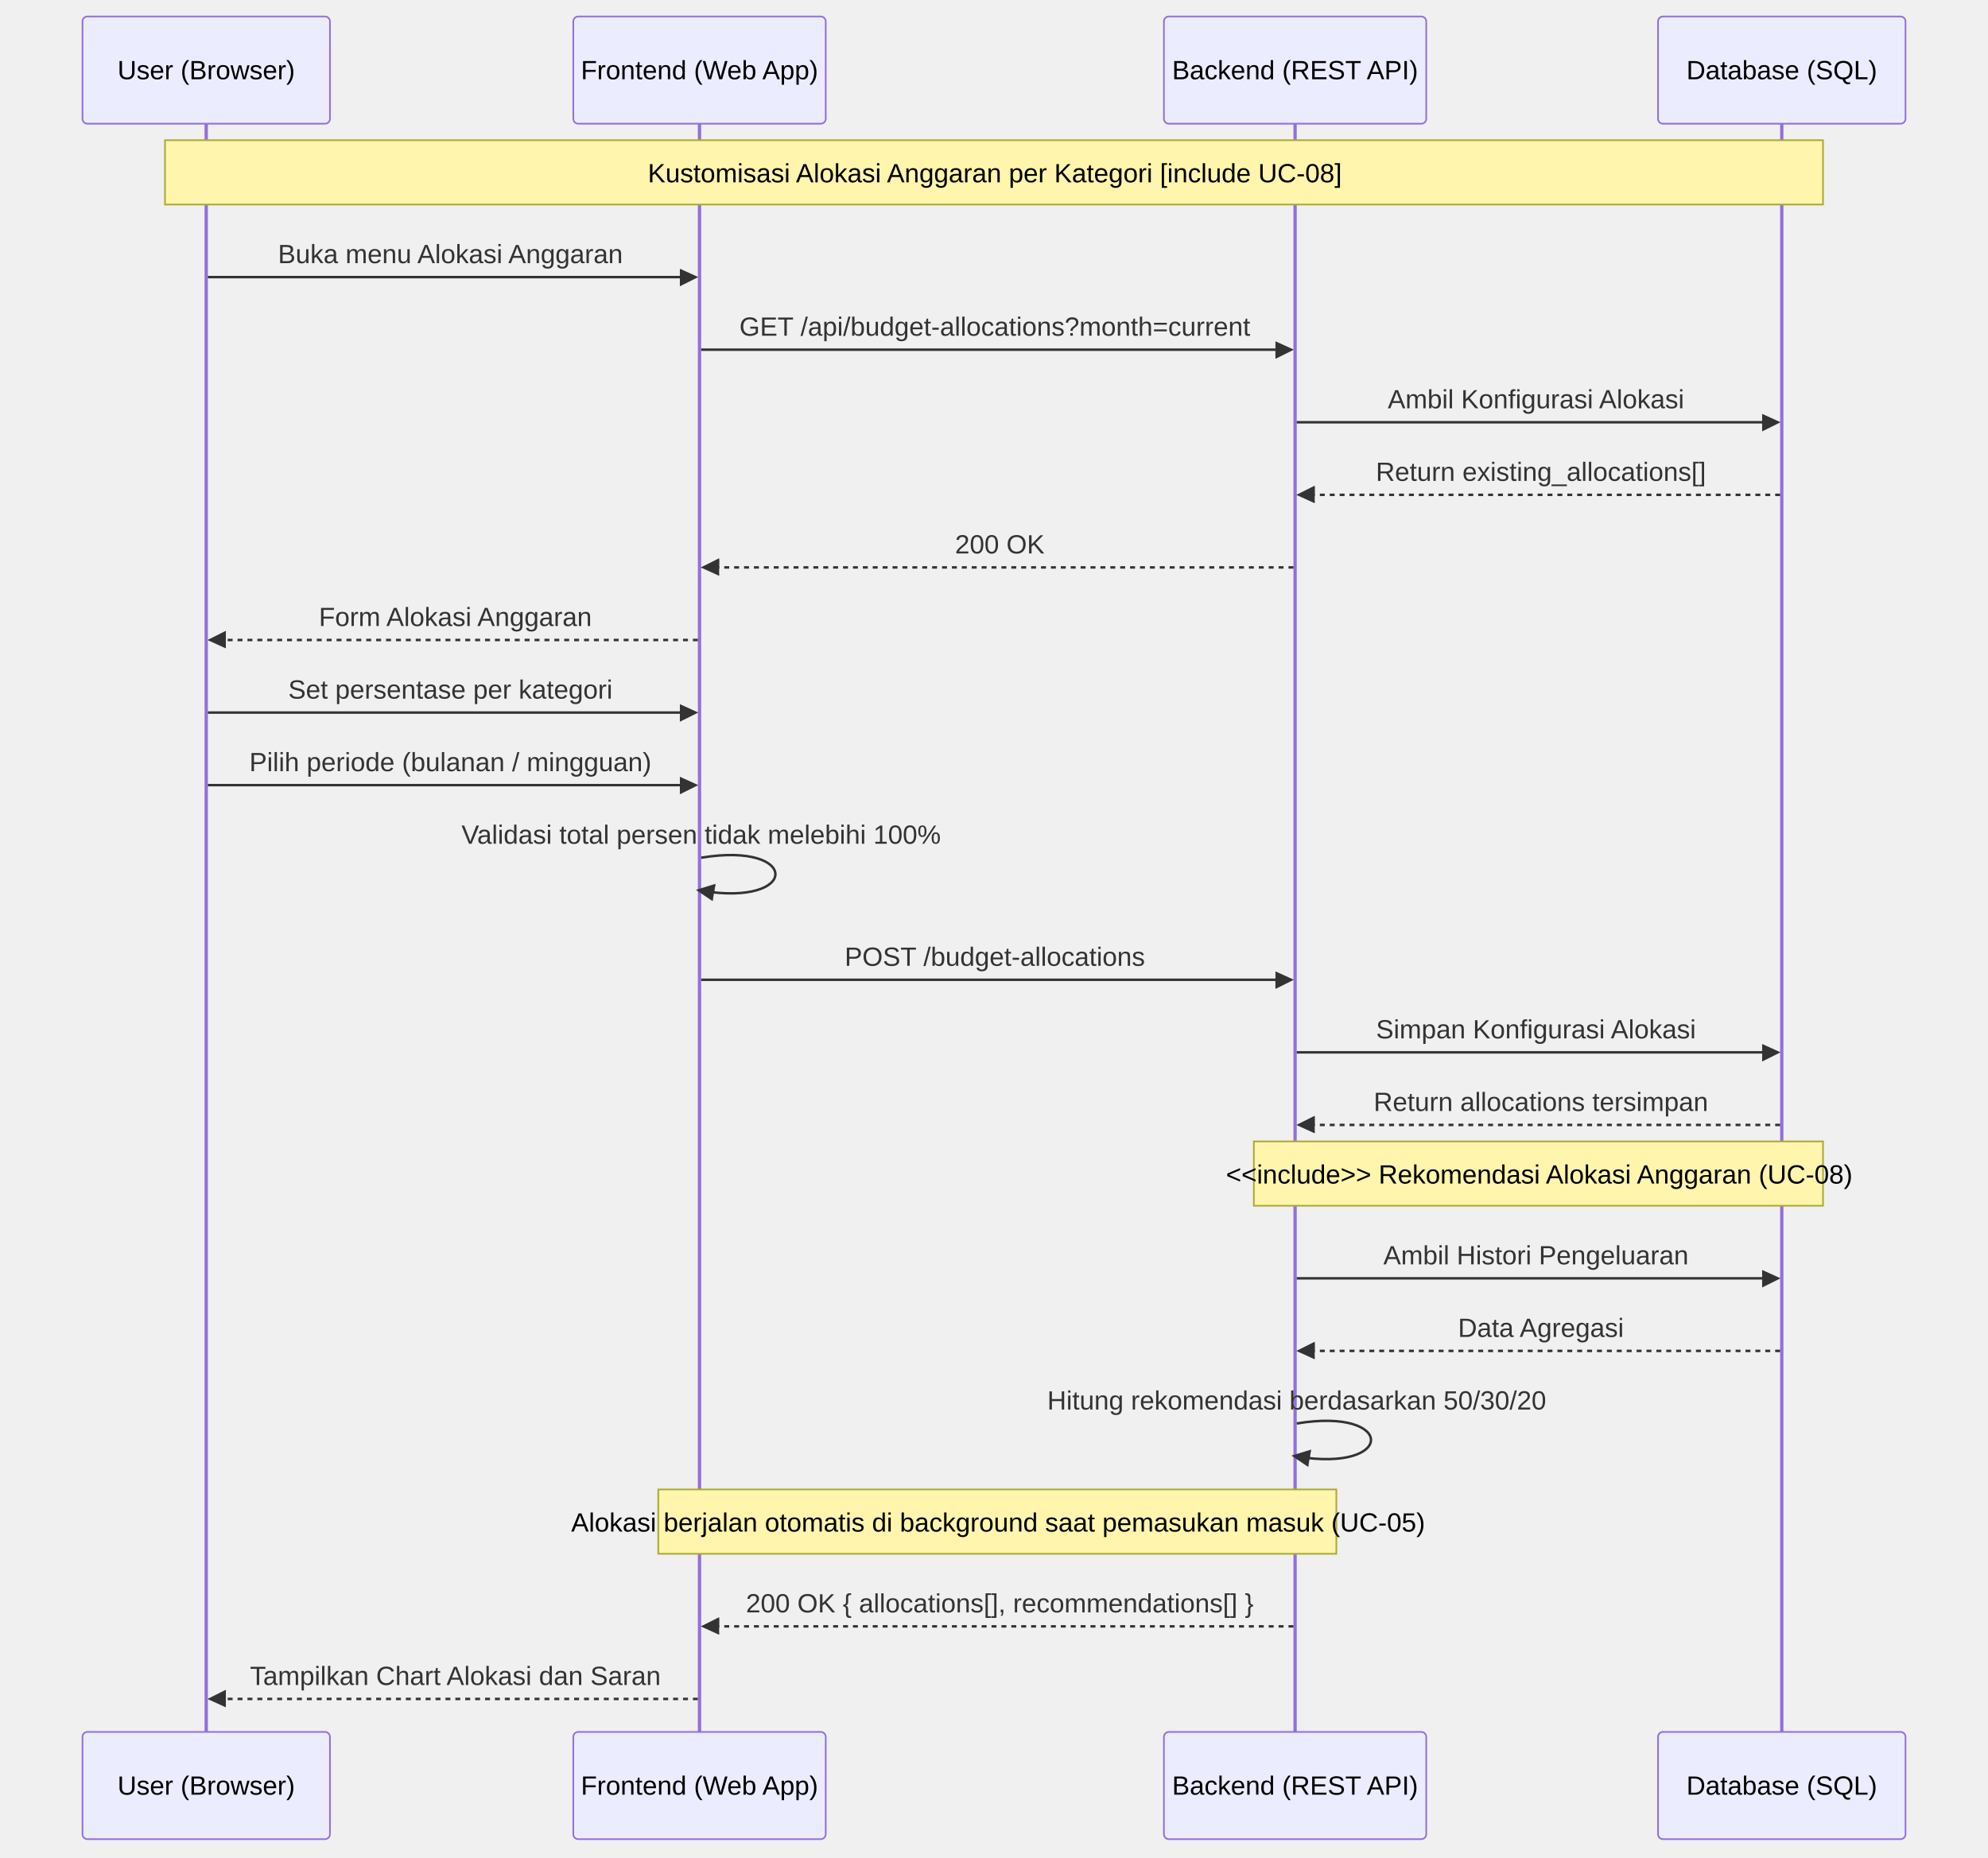
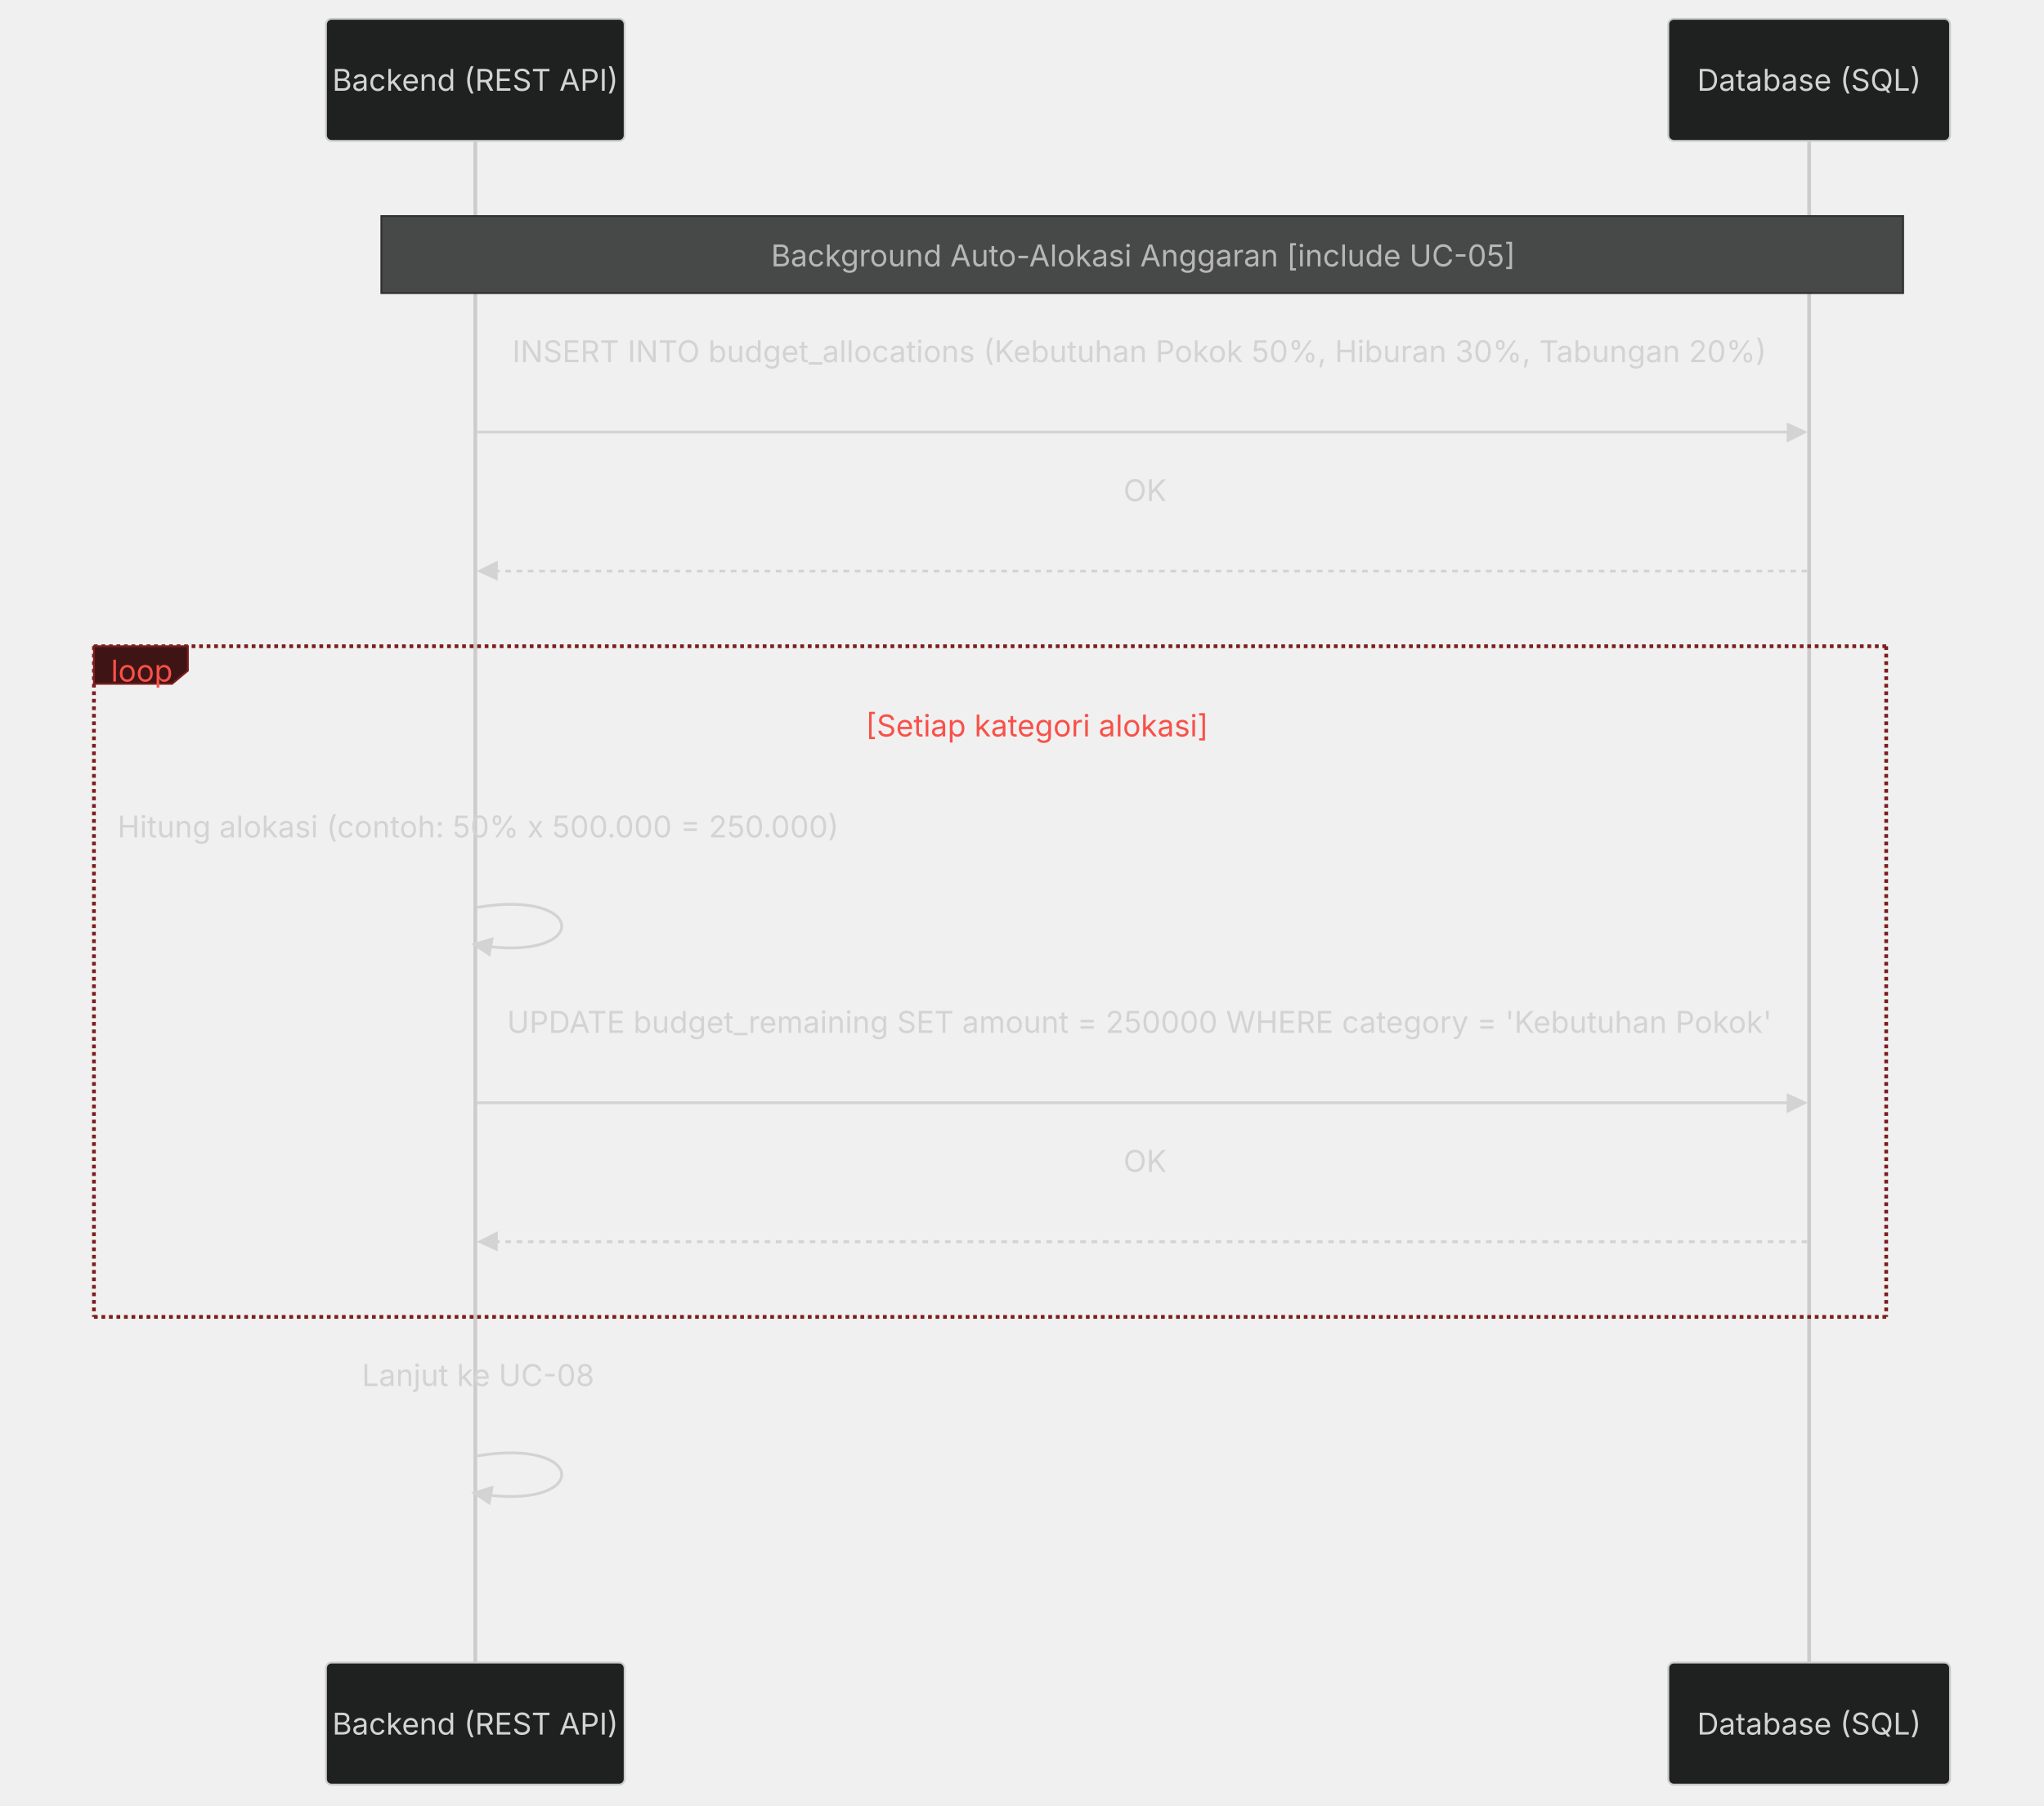
- <svg xmlns="http://www.w3.org/2000/svg" id="my-svg" width="100%" style="max-width: 1205px; background-color: transparent;" viewBox="-50 -10 1205 1126" role="graphics-document document" aria-roledescription="sequence">
+ <svg xmlns="http://www.w3.org/2000/svg" id="my-svg" width="1088" height="961" viewBox="-173.5 -10 1088 961" role="graphics-document document" aria-roledescription="sequence" style="background-color: transparent;">
  <g>
-     <rect x="955" y="1040" fill="#eaeaea" stroke="#666" width="150" height="65" name="DB" rx="3" ry="3" class="actor actor-bottom" />
-     <text x="1030" y="1072.5" dominant-baseline="central" alignment-baseline="central" class="actor actor-box" style="text-anchor: middle; font-size: 16px; font-weight: 400;">
-       <tspan x="1030" dy="0">Database (SQL)</tspan>
+     <rect x="714.5" y="875" fill="#eaeaea" stroke="#666" width="150" height="65" name="DB" rx="3" ry="3" class="actor actor-bottom" />
+     <text x="789.5" y="907.5" dominant-baseline="central" alignment-baseline="central" class="actor actor-box" style="text-anchor: middle; font-size: 16px; font-weight: 400;">
+       <tspan x="789.5" dy="0">Database (SQL)</tspan>
    </text>
  </g>
  <g>
-     <rect x="655.5" y="1040" fill="#eaeaea" stroke="#666" width="159" height="65" name="Server" rx="3" ry="3" class="actor actor-bottom" />
-     <text x="735" y="1072.5" dominant-baseline="central" alignment-baseline="central" class="actor actor-box" style="text-anchor: middle; font-size: 16px; font-weight: 400;">
-       <tspan x="735" dy="0">Backend (REST API)</tspan>
+     <rect x="0" y="875" fill="#eaeaea" stroke="#666" width="159" height="65" name="Server" rx="3" ry="3" class="actor actor-bottom" />
+     <text x="79.5" y="907.5" dominant-baseline="central" alignment-baseline="central" class="actor actor-box" style="text-anchor: middle; font-size: 16px; font-weight: 400;">
+       <tspan x="79.5" dy="0">Backend (REST API)</tspan>
    </text>
  </g>
  <g>
-     <rect x="297.5" y="1040" fill="#eaeaea" stroke="#666" width="153" height="65" name="UI" rx="3" ry="3" class="actor actor-bottom" />
-     <text x="374" y="1072.5" dominant-baseline="central" alignment-baseline="central" class="actor actor-box" style="text-anchor: middle; font-size: 16px; font-weight: 400;">
-       <tspan x="374" dy="0">Frontend (Web App)</tspan>
-     </text>
-   </g>
-   <g>
-     <rect x="0" y="1040" fill="#eaeaea" stroke="#666" width="150" height="65" name="User" rx="3" ry="3" class="actor actor-bottom" />
-     <text x="75" y="1072.5" dominant-baseline="central" alignment-baseline="central" class="actor actor-box" style="text-anchor: middle; font-size: 16px; font-weight: 400;">
-       <tspan x="75" dy="0">User (Browser)</tspan>
-     </text>
-   </g>
-   <g>
-     <line id="actor3" x1="1030" y1="65" x2="1030" y2="1040" class="actor-line 200" stroke-width="0.5px" stroke="#999" name="DB" data-et="life-line" data-id="DB" />
-     <g id="root-3" data-et="participant" data-type="participant" data-id="DB">
-       <rect x="955" y="0" fill="#eaeaea" stroke="#666" width="150" height="65" name="DB" rx="3" ry="3" class="actor actor-top" />
-       <text x="1030" y="32.5" dominant-baseline="central" alignment-baseline="central" class="actor actor-box" style="text-anchor: middle; font-size: 16px; font-weight: 400;">
-         <tspan x="1030" dy="0">Database (SQL)</tspan>
+     <line id="actor1" x1="789.5" y1="65" x2="789.5" y2="875" class="actor-line 200" stroke-width="0.5px" stroke="#999" name="DB" data-et="life-line" data-id="DB" />
+     <g id="root-1" data-et="participant" data-type="participant" data-id="DB">
+       <rect x="714.5" y="0" fill="#eaeaea" stroke="#666" width="150" height="65" name="DB" rx="3" ry="3" class="actor actor-top" />
+       <text x="789.5" y="32.5" dominant-baseline="central" alignment-baseline="central" class="actor actor-box" style="text-anchor: middle; font-size: 16px; font-weight: 400;">
+         <tspan x="789.5" dy="0">Database (SQL)</tspan>
      </text>
    </g>
  </g>
  <g>
-     <line id="actor2" x1="735" y1="65" x2="735" y2="1040" class="actor-line 200" stroke-width="0.5px" stroke="#999" name="Server" data-et="life-line" data-id="Server" />
-     <g id="root-2" data-et="participant" data-type="participant" data-id="Server">
-       <rect x="655.5" y="0" fill="#eaeaea" stroke="#666" width="159" height="65" name="Server" rx="3" ry="3" class="actor actor-top" />
-       <text x="735" y="32.5" dominant-baseline="central" alignment-baseline="central" class="actor actor-box" style="text-anchor: middle; font-size: 16px; font-weight: 400;">
-         <tspan x="735" dy="0">Backend (REST API)</tspan>
+     <line id="actor0" x1="79.5" y1="65" x2="79.5" y2="875" class="actor-line 200" stroke-width="0.5px" stroke="#999" name="Server" data-et="life-line" data-id="Server" />
+     <g id="root-0" data-et="participant" data-type="participant" data-id="Server">
+       <rect x="0" y="0" fill="#eaeaea" stroke="#666" width="159" height="65" name="Server" rx="3" ry="3" class="actor actor-top" />
+       <text x="79.5" y="32.5" dominant-baseline="central" alignment-baseline="central" class="actor actor-box" style="text-anchor: middle; font-size: 16px; font-weight: 400;">
+         <tspan x="79.5" dy="0">Backend (REST API)</tspan>
      </text>
    </g>
  </g>
-   <g>
-     <line id="actor1" x1="374" y1="65" x2="374" y2="1040" class="actor-line 200" stroke-width="0.5px" stroke="#999" name="UI" data-et="life-line" data-id="UI" />
-     <g id="root-1" data-et="participant" data-type="participant" data-id="UI">
-       <rect x="297.5" y="0" fill="#eaeaea" stroke="#666" width="153" height="65" name="UI" rx="3" ry="3" class="actor actor-top" />
-       <text x="374" y="32.5" dominant-baseline="central" alignment-baseline="central" class="actor actor-box" style="text-anchor: middle; font-size: 16px; font-weight: 400;">
-         <tspan x="374" dy="0">Frontend (Web App)</tspan>
-       </text>
-     </g>
-   </g>
-   <g>
-     <line id="actor0" x1="75" y1="65" x2="75" y2="1040" class="actor-line 200" stroke-width="0.5px" stroke="#999" name="User" data-et="life-line" data-id="User" />
-     <g id="root-0" data-et="participant" data-type="participant" data-id="User">
-       <rect x="0" y="0" fill="#eaeaea" stroke="#666" width="150" height="65" name="User" rx="3" ry="3" class="actor actor-top" />
-       <text x="75" y="32.5" dominant-baseline="central" alignment-baseline="central" class="actor actor-box" style="text-anchor: middle; font-size: 16px; font-weight: 400;">
-         <tspan x="75" dy="0">User (Browser)</tspan>
-       </text>
-     </g>
-   </g>
-   <style>#my-svg{font-family:"trebuchet ms",verdana,arial,sans-serif;font-size:16px;fill:#333;}@keyframes edge-animation-frame{from{stroke-dashoffset:0;}}@keyframes dash{to{stroke-dashoffset:0;}}#my-svg .edge-animation-slow{stroke-dasharray:9,5!important;stroke-dashoffset:900;animation:dash 50s linear infinite;stroke-linecap:round;}#my-svg .edge-animation-fast{stroke-dasharray:9,5!important;stroke-dashoffset:900;animation:dash 20s linear infinite;stroke-linecap:round;}#my-svg .error-icon{fill:#552222;}#my-svg .error-text{fill:#552222;stroke:#552222;}#my-svg .edge-thickness-normal{stroke-width:1px;}#my-svg .edge-thickness-thick{stroke-width:3.5px;}#my-svg .edge-pattern-solid{stroke-dasharray:0;}#my-svg .edge-thickness-invisible{stroke-width:0;fill:none;}#my-svg .edge-pattern-dashed{stroke-dasharray:3;}#my-svg .edge-pattern-dotted{stroke-dasharray:2;}#my-svg .marker{fill:#333333;stroke:#333333;}#my-svg .marker.cross{stroke:#333333;}#my-svg svg{font-family:"trebuchet ms",verdana,arial,sans-serif;font-size:16px;}#my-svg p{margin:0;}#my-svg .actor{stroke:#9370DB;fill:#ECECFF;stroke-width:1;}#my-svg rect.actor.outer-path[data-look="neo"]{filter:drop-shadow(1px 2px 2px rgba(185, 185, 185, 1));}#my-svg rect.note[data-look="neo"]{stroke:#aaaa33;fill:#fff5ad;filter:drop-shadow(1px 2px 2px rgba(185, 185, 185, 1));}#my-svg text.actor&gt;tspan{fill:black;stroke:none;}#my-svg .actor-line{stroke:#9370DB;}#my-svg .innerArc{stroke-width:1.5;stroke-dasharray:none;}#my-svg .messageLine0{stroke-width:1.5;stroke-dasharray:none;stroke:#333;}#my-svg .messageLine1{stroke-width:1.5;stroke-dasharray:2,2;stroke:#333;}#my-svg [id$="-arrowhead"] path{fill:#333;stroke:#333;}#my-svg .sequenceNumber{fill:white;}#my-svg [id$="-sequencenumber"]{fill:#333;}#my-svg [id$="-crosshead"] path{fill:#333;stroke:#333;}#my-svg .messageText{fill:#333;stroke:none;}#my-svg .labelBox{stroke:#9370DB;fill:#ECECFF;filter:none;}#my-svg .labelText,#my-svg .labelText&gt;tspan{fill:black;stroke:none;}#my-svg .loopText,#my-svg .loopText&gt;tspan{fill:black;stroke:none;}#my-svg .loopLine{stroke-width:2px;stroke-dasharray:2,2;stroke:#9370DB;fill:#9370DB;}#my-svg .note{stroke:#aaaa33;fill:#fff5ad;}#my-svg .noteText,#my-svg .noteText&gt;tspan{fill:black;stroke:none;font-weight:normal;}#my-svg .activation0{fill:#f4f4f4;stroke:#666;}#my-svg .activation1{fill:#f4f4f4;stroke:#666;}#my-svg .activation2{fill:#f4f4f4;stroke:#666;}#my-svg .actorPopupMenu{position:absolute;}#my-svg .actorPopupMenuPanel{position:absolute;fill:#ECECFF;box-shadow:0px 8px 16px 0px rgba(0,0,0,0.2);filter:drop-shadow(3px 5px 2px rgb(0 0 0 / 0.4));}#my-svg .actor-man circle,#my-svg line{fill:#ECECFF;stroke-width:2px;}#my-svg g rect.rect{filter:drop-shadow(1px 2px 2px rgba(185, 185, 185, 1));stroke:#9370DB;}#my-svg .node .neo-node{stroke:#9370DB;}#my-svg [data-look="neo"].node rect,#my-svg [data-look="neo"].cluster rect,#my-svg [data-look="neo"].node polygon{stroke:#9370DB;filter:drop-shadow(1px 2px 2px rgba(185, 185, 185, 1));}#my-svg [data-look="neo"].node path{stroke:#9370DB;stroke-width:1px;}#my-svg [data-look="neo"].node .outer-path{filter:drop-shadow(1px 2px 2px rgba(185, 185, 185, 1));}#my-svg [data-look="neo"].node .neo-line path{stroke:#9370DB;filter:none;}#my-svg [data-look="neo"].node circle{stroke:#9370DB;filter:drop-shadow(1px 2px 2px rgba(185, 185, 185, 1));}#my-svg [data-look="neo"].node circle .state-start{fill:#000000;}#my-svg [data-look="neo"].icon-shape .icon{fill:#9370DB;filter:drop-shadow(1px 2px 2px rgba(185, 185, 185, 1));}#my-svg [data-look="neo"].icon-shape .icon-neo path{stroke:#9370DB;filter:drop-shadow(1px 2px 2px rgba(185, 185, 185, 1));}#my-svg :root{--mermaid-font-family:"trebuchet ms",verdana,arial,sans-serif;}</style>
+   <style>#my-svg{font-family:-apple-system,BlinkMacSystemFont,'Segoe UI',sans-serif;font-size:14px;fill:#ccc;}@keyframes edge-animation-frame{from{stroke-dashoffset:0;}}@keyframes dash{to{stroke-dashoffset:0;}}#my-svg .edge-animation-slow{stroke-dasharray:9,5!important;stroke-dashoffset:900;animation:dash 50s linear infinite;stroke-linecap:round;}#my-svg .edge-animation-fast{stroke-dasharray:9,5!important;stroke-dashoffset:900;animation:dash 20s linear infinite;stroke-linecap:round;}#my-svg .error-icon{fill:#a44141;}#my-svg .error-text{fill:#ddd;stroke:#ddd;}#my-svg .edge-thickness-normal{stroke-width:1px;}#my-svg .edge-thickness-thick{stroke-width:3.5px;}#my-svg .edge-pattern-solid{stroke-dasharray:0;}#my-svg .edge-thickness-invisible{stroke-width:0;fill:none;}#my-svg .edge-pattern-dashed{stroke-dasharray:3;}#my-svg .edge-pattern-dotted{stroke-dasharray:2;}#my-svg .marker{fill:lightgrey;stroke:lightgrey;}#my-svg .marker.cross{stroke:lightgrey;}#my-svg svg{font-family:-apple-system,BlinkMacSystemFont,'Segoe UI',sans-serif;font-size:14px;}#my-svg p{margin:0;}#my-svg .actor{stroke:#ccc;fill:#1f2020;stroke-width:1;}#my-svg rect.actor.outer-path[data-look="neo"]{filter:drop-shadow( 1px 2px 2px rgba(185,185,185,1));}#my-svg rect.note[data-look="neo"]{stroke:hsl(180, 0%, 18.353%);fill:hsl(180, 1.587%, 28.353%);filter:drop-shadow( 1px 2px 2px rgba(185,185,185,1));}#my-svg text.actor&gt;tspan{fill:lightgrey;stroke:none;}#my-svg .actor-line{stroke:#ccc;}#my-svg .innerArc{stroke-width:1.5;stroke-dasharray:none;}#my-svg .messageLine0{stroke-width:1.5;stroke-dasharray:none;stroke:lightgrey;}#my-svg .messageLine1{stroke-width:1.5;stroke-dasharray:2,2;stroke:lightgrey;}#my-svg [id$="-arrowhead"] path{fill:lightgrey;stroke:lightgrey;}#my-svg .sequenceNumber{fill:black;}#my-svg [id$="-sequencenumber"]{fill:lightgrey;}#my-svg [id$="-crosshead"] path{fill:lightgrey;stroke:lightgrey;}#my-svg .messageText{fill:lightgrey;stroke:none;}#my-svg .labelBox{stroke:#7c1e1e;fill:#3f1414;filter:none;}#my-svg .labelText,#my-svg .labelText&gt;tspan{fill:#f85149;stroke:none;}#my-svg .loopText,#my-svg .loopText&gt;tspan{fill:#f85149;stroke:none;}#my-svg .loopLine{stroke-width:2px;stroke-dasharray:2,2;stroke:#7c1e1e;fill:#7c1e1e;}#my-svg .note{stroke:hsl(180, 0%, 18.353%);fill:hsl(180, 1.587%, 28.353%);}#my-svg .noteText,#my-svg .noteText&gt;tspan{fill:rgb(183.848, 181.552, 181.552);stroke:none;font-weight:normal;}#my-svg .activation0{fill:hsl(180, 1.587%, 28.353%);stroke:#ccc;}#my-svg .activation1{fill:hsl(180, 1.587%, 28.353%);stroke:#ccc;}#my-svg .activation2{fill:hsl(180, 1.587%, 28.353%);stroke:#ccc;}#my-svg .actorPopupMenu{position:absolute;}#my-svg .actorPopupMenuPanel{position:absolute;fill:#1f2020;box-shadow:0px 8px 16px 0px rgba(0,0,0,0.2);filter:drop-shadow(3px 5px 2px rgb(0 0 0 / 0.4));}#my-svg .actor-man circle,#my-svg line{fill:#1f2020;stroke-width:2px;}#my-svg g rect.rect{filter:drop-shadow( 1px 2px 2px rgba(185,185,185,1));stroke:#ccc;}#my-svg .node .neo-node{stroke:#ccc;}#my-svg [data-look="neo"].node rect,#my-svg [data-look="neo"].cluster rect,#my-svg [data-look="neo"].node polygon{stroke:url(#my-svg-gradient);filter:drop-shadow( 1px 2px 2px rgba(185,185,185,1));}#my-svg [data-look="neo"].node path{stroke:url(#my-svg-gradient);stroke-width:1px;}#my-svg [data-look="neo"].node .outer-path{filter:drop-shadow( 1px 2px 2px rgba(185,185,185,1));}#my-svg [data-look="neo"].node .neo-line path{stroke:#ccc;filter:none;}#my-svg [data-look="neo"].node circle{stroke:url(#my-svg-gradient);filter:drop-shadow( 1px 2px 2px rgba(185,185,185,1));}#my-svg [data-look="neo"].node circle .state-start{fill:#000000;}#my-svg [data-look="neo"].icon-shape .icon{fill:url(#my-svg-gradient);filter:drop-shadow( 1px 2px 2px rgba(185,185,185,1));}#my-svg [data-look="neo"].icon-shape .icon-neo path{stroke:url(#my-svg-gradient);filter:drop-shadow( 1px 2px 2px rgba(185,185,185,1));}#my-svg :root{--mermaid-font-family:"trebuchet ms",verdana,arial,sans-serif;}</style>
  <g />
  <defs>
    <symbol id="my-svg-computer" width="24" height="24">
      <path transform="scale(.5)" d="M2 2v13h20v-13h-20zm18 11h-16v-9h16v9zm-10.228 6l.466-1h3.524l.467 1h-4.457zm14.228 3h-24l2-6h2.104l-1.33 4h18.45l-1.297-4h2.073l2 6zm-5-10h-14v-7h14v7z" />
    </symbol>
  </defs>
  <defs>
    <symbol id="my-svg-database" fill-rule="evenodd" clip-rule="evenodd">
      <path transform="scale(.5)" d="M12.258.001l.256.004.255.005.253.008.251.01.249.012.247.015.246.016.242.019.241.02.239.023.236.024.233.027.231.028.229.031.225.032.223.034.22.036.217.038.214.04.211.041.208.043.205.045.201.046.198.048.194.05.191.051.187.053.183.054.18.056.175.057.172.059.168.06.163.061.16.063.155.064.15.066.074.033.073.033.071.034.07.034.069.035.068.035.067.035.066.035.064.036.064.036.062.036.06.036.06.037.058.037.058.037.055.038.055.038.053.038.052.038.051.039.05.039.048.039.047.039.045.04.044.04.043.04.041.04.04.041.039.041.037.041.036.041.034.041.033.042.032.042.03.042.029.042.027.042.026.043.024.043.023.043.021.043.02.043.018.044.017.043.015.044.013.044.012.044.011.045.009.044.007.045.006.045.004.045.002.045.001.045v17l-.001.045-.002.045-.004.045-.006.045-.007.045-.009.044-.011.045-.012.044-.013.044-.015.044-.017.043-.018.044-.02.043-.021.043-.023.043-.024.043-.026.043-.027.042-.029.042-.03.042-.032.042-.033.042-.034.041-.036.041-.037.041-.039.041-.04.041-.041.04-.043.04-.044.04-.045.04-.047.039-.048.039-.05.039-.051.039-.052.038-.053.038-.055.038-.055.038-.058.037-.058.037-.06.037-.06.036-.062.036-.064.036-.064.036-.066.035-.067.035-.068.035-.069.035-.07.034-.071.034-.073.033-.074.033-.15.066-.155.064-.16.063-.163.061-.168.06-.172.059-.175.057-.18.056-.183.054-.187.053-.191.051-.194.05-.198.048-.201.046-.205.045-.208.043-.211.041-.214.04-.217.038-.22.036-.223.034-.225.032-.229.031-.231.028-.233.027-.236.024-.239.023-.241.02-.242.019-.246.016-.247.015-.249.012-.251.01-.253.008-.255.005-.256.004-.258.001-.258-.001-.256-.004-.255-.005-.253-.008-.251-.01-.249-.012-.247-.015-.245-.016-.243-.019-.241-.02-.238-.023-.236-.024-.234-.027-.231-.028-.228-.031-.226-.032-.223-.034-.22-.036-.217-.038-.214-.04-.211-.041-.208-.043-.204-.045-.201-.046-.198-.048-.195-.05-.19-.051-.187-.053-.184-.054-.179-.056-.176-.057-.172-.059-.167-.06-.164-.061-.159-.063-.155-.064-.151-.066-.074-.033-.072-.033-.072-.034-.07-.034-.069-.035-.068-.035-.067-.035-.066-.035-.064-.036-.063-.036-.062-.036-.061-.036-.06-.037-.058-.037-.057-.037-.056-.038-.055-.038-.053-.038-.052-.038-.051-.039-.049-.039-.049-.039-.046-.039-.046-.04-.044-.04-.043-.04-.041-.04-.04-.041-.039-.041-.037-.041-.036-.041-.034-.041-.033-.042-.032-.042-.03-.042-.029-.042-.027-.042-.026-.043-.024-.043-.023-.043-.021-.043-.02-.043-.018-.044-.017-.043-.015-.044-.013-.044-.012-.044-.011-.045-.009-.044-.007-.045-.006-.045-.004-.045-.002-.045-.001-.045v-17l.001-.045.002-.045.004-.045.006-.045.007-.045.009-.044.011-.045.012-.044.013-.044.015-.044.017-.043.018-.044.02-.043.021-.043.023-.043.024-.043.026-.043.027-.042.029-.042.03-.042.032-.042.033-.042.034-.041.036-.041.037-.041.039-.041.04-.041.041-.04.043-.04.044-.04.046-.04.046-.039.049-.039.049-.039.051-.039.052-.038.053-.038.055-.038.056-.038.057-.037.058-.037.06-.037.061-.036.062-.036.063-.036.064-.036.066-.035.067-.035.068-.035.069-.035.07-.034.072-.034.072-.033.074-.033.151-.066.155-.064.159-.063.164-.061.167-.06.172-.059.176-.057.179-.056.184-.054.187-.053.19-.051.195-.05.198-.048.201-.046.204-.045.208-.043.211-.041.214-.04.217-.038.22-.036.223-.034.226-.032.228-.031.231-.028.234-.027.236-.024.238-.023.241-.02.243-.019.245-.016.247-.015.249-.012.251-.01.253-.008.255-.005.256-.004.258-.001.258.001zm-9.258 20.499v.01l.001.021.003.021.004.022.005.021.006.022.007.022.009.023.01.022.011.023.012.023.013.023.015.023.016.024.017.023.018.024.019.024.021.024.022.025.023.024.024.025.052.049.056.05.061.051.066.051.07.051.075.051.079.052.084.052.088.052.092.052.097.052.102.051.105.052.11.052.114.051.119.051.123.051.127.05.131.05.135.05.139.048.144.049.147.047.152.047.155.047.16.045.163.045.167.043.171.043.176.041.178.041.183.039.187.039.19.037.194.035.197.035.202.033.204.031.209.03.212.029.216.027.219.025.222.024.226.021.23.02.233.018.236.016.24.015.243.012.246.01.249.008.253.005.256.004.259.001.26-.001.257-.004.254-.005.25-.008.247-.011.244-.012.241-.014.237-.016.233-.018.231-.021.226-.021.224-.024.22-.026.216-.027.212-.028.21-.031.205-.031.202-.034.198-.034.194-.036.191-.037.187-.039.183-.04.179-.04.175-.042.172-.043.168-.044.163-.045.16-.046.155-.046.152-.047.148-.048.143-.049.139-.049.136-.05.131-.05.126-.05.123-.051.118-.052.114-.051.11-.052.106-.052.101-.052.096-.052.092-.052.088-.053.083-.051.079-.052.074-.052.07-.051.065-.051.06-.051.056-.05.051-.05.023-.024.023-.025.021-.024.02-.024.019-.024.018-.024.017-.024.015-.023.014-.024.013-.023.012-.023.01-.023.01-.022.008-.022.006-.022.006-.022.004-.022.004-.021.001-.021.001-.021v-4.127l-.077.055-.08.053-.083.054-.085.053-.087.052-.09.052-.093.051-.095.05-.097.05-.1.049-.102.049-.105.048-.106.047-.109.047-.111.046-.114.045-.115.045-.118.044-.12.043-.122.042-.124.042-.126.041-.128.04-.13.04-.132.038-.134.038-.135.037-.138.037-.139.035-.142.035-.143.034-.144.033-.147.032-.148.031-.15.03-.151.03-.153.029-.154.027-.156.027-.158.026-.159.025-.161.024-.162.023-.163.022-.165.021-.166.02-.167.019-.169.018-.169.017-.171.016-.173.015-.173.014-.175.013-.175.012-.177.011-.178.01-.179.008-.179.008-.181.006-.182.005-.182.004-.184.003-.184.002h-.37l-.184-.002-.184-.003-.182-.004-.182-.005-.181-.006-.179-.008-.179-.008-.178-.01-.176-.011-.176-.012-.175-.013-.173-.014-.172-.015-.171-.016-.17-.017-.169-.018-.167-.019-.166-.02-.165-.021-.163-.022-.162-.023-.161-.024-.159-.025-.157-.026-.156-.027-.155-.027-.153-.029-.151-.03-.15-.03-.148-.031-.146-.032-.145-.033-.143-.034-.141-.035-.14-.035-.137-.037-.136-.037-.134-.038-.132-.038-.13-.04-.128-.04-.126-.041-.124-.042-.122-.042-.12-.044-.117-.043-.116-.045-.113-.045-.112-.046-.109-.047-.106-.047-.105-.048-.102-.049-.1-.049-.097-.05-.095-.05-.093-.052-.09-.051-.087-.052-.085-.053-.083-.054-.08-.054-.077-.054v4.127zm0-5.654v.011l.001.021.003.021.004.021.005.022.006.022.007.022.009.022.01.022.011.023.012.023.013.023.015.024.016.023.017.024.018.024.019.024.021.024.022.024.023.025.024.024.052.05.056.05.061.05.066.051.07.051.075.052.079.051.084.052.088.052.092.052.097.052.102.052.105.052.11.051.114.051.119.052.123.05.127.051.131.05.135.049.139.049.144.048.147.048.152.047.155.046.16.045.163.045.167.044.171.042.176.042.178.04.183.04.187.038.19.037.194.036.197.034.202.033.204.032.209.03.212.028.216.027.219.025.222.024.226.022.23.02.233.018.236.016.24.014.243.012.246.01.249.008.253.006.256.003.259.001.26-.001.257-.003.254-.006.25-.008.247-.01.244-.012.241-.015.237-.016.233-.018.231-.02.226-.022.224-.024.22-.025.216-.027.212-.029.21-.03.205-.032.202-.033.198-.035.194-.036.191-.037.187-.039.183-.039.179-.041.175-.042.172-.043.168-.044.163-.045.16-.045.155-.047.152-.047.148-.048.143-.048.139-.05.136-.049.131-.05.126-.051.123-.051.118-.051.114-.052.11-.052.106-.052.101-.052.096-.052.092-.052.088-.052.083-.052.079-.052.074-.051.07-.052.065-.051.06-.05.056-.051.051-.049.023-.025.023-.024.021-.025.02-.024.019-.024.018-.024.017-.024.015-.023.014-.023.013-.024.012-.022.01-.023.01-.023.008-.022.006-.022.006-.022.004-.021.004-.022.001-.021.001-.021v-4.139l-.077.054-.08.054-.083.054-.085.052-.087.053-.09.051-.093.051-.095.051-.097.05-.1.049-.102.049-.105.048-.106.047-.109.047-.111.046-.114.045-.115.044-.118.044-.12.044-.122.042-.124.042-.126.041-.128.04-.13.039-.132.039-.134.038-.135.037-.138.036-.139.036-.142.035-.143.033-.144.033-.147.033-.148.031-.15.03-.151.03-.153.028-.154.028-.156.027-.158.026-.159.025-.161.024-.162.023-.163.022-.165.021-.166.02-.167.019-.169.018-.169.017-.171.016-.173.015-.173.014-.175.013-.175.012-.177.011-.178.009-.179.009-.179.007-.181.007-.182.005-.182.004-.184.003-.184.002h-.37l-.184-.002-.184-.003-.182-.004-.182-.005-.181-.007-.179-.007-.179-.009-.178-.009-.176-.011-.176-.012-.175-.013-.173-.014-.172-.015-.171-.016-.17-.017-.169-.018-.167-.019-.166-.02-.165-.021-.163-.022-.162-.023-.161-.024-.159-.025-.157-.026-.156-.027-.155-.028-.153-.028-.151-.03-.15-.03-.148-.031-.146-.033-.145-.033-.143-.033-.141-.035-.14-.036-.137-.036-.136-.037-.134-.038-.132-.039-.13-.039-.128-.04-.126-.041-.124-.042-.122-.043-.12-.043-.117-.044-.116-.044-.113-.046-.112-.046-.109-.046-.106-.047-.105-.048-.102-.049-.1-.049-.097-.05-.095-.051-.093-.051-.09-.051-.087-.053-.085-.052-.083-.054-.08-.054-.077-.054v4.139zm0-5.666v.011l.001.02.003.022.004.021.005.022.006.021.007.022.009.023.01.022.011.023.012.023.013.023.015.023.016.024.017.024.018.023.019.024.021.025.022.024.023.024.024.025.052.05.056.05.061.05.066.051.07.051.075.052.079.051.084.052.088.052.092.052.097.052.102.052.105.051.11.052.114.051.119.051.123.051.127.05.131.05.135.05.139.049.144.048.147.048.152.047.155.046.16.045.163.045.167.043.171.043.176.042.178.04.183.04.187.038.19.037.194.036.197.034.202.033.204.032.209.03.212.028.216.027.219.025.222.024.226.021.23.02.233.018.236.017.24.014.243.012.246.01.249.008.253.006.256.003.259.001.26-.001.257-.003.254-.006.25-.008.247-.01.244-.013.241-.014.237-.016.233-.018.231-.02.226-.022.224-.024.22-.025.216-.027.212-.029.21-.03.205-.032.202-.033.198-.035.194-.036.191-.037.187-.039.183-.039.179-.041.175-.042.172-.043.168-.044.163-.045.16-.045.155-.047.152-.047.148-.048.143-.049.139-.049.136-.049.131-.051.126-.05.123-.051.118-.052.114-.051.11-.052.106-.052.101-.052.096-.052.092-.052.088-.052.083-.052.079-.052.074-.052.07-.051.065-.051.06-.051.056-.05.051-.049.023-.025.023-.025.021-.024.02-.024.019-.024.018-.024.017-.024.015-.023.014-.024.013-.023.012-.023.01-.022.01-.023.008-.022.006-.022.006-.022.004-.022.004-.021.001-.021.001-.021v-4.153l-.077.054-.08.054-.083.053-.085.053-.087.053-.09.051-.093.051-.095.051-.097.05-.1.049-.102.048-.105.048-.106.048-.109.046-.111.046-.114.046-.115.044-.118.044-.12.043-.122.043-.124.042-.126.041-.128.04-.13.039-.132.039-.134.038-.135.037-.138.036-.139.036-.142.034-.143.034-.144.033-.147.032-.148.032-.15.03-.151.03-.153.028-.154.028-.156.027-.158.026-.159.024-.161.024-.162.023-.163.023-.165.021-.166.02-.167.019-.169.018-.169.017-.171.016-.173.015-.173.014-.175.013-.175.012-.177.01-.178.01-.179.009-.179.007-.181.006-.182.006-.182.004-.184.003-.184.001-.185.001-.185-.001-.184-.001-.184-.003-.182-.004-.182-.006-.181-.006-.179-.007-.179-.009-.178-.01-.176-.01-.176-.012-.175-.013-.173-.014-.172-.015-.171-.016-.17-.017-.169-.018-.167-.019-.166-.02-.165-.021-.163-.023-.162-.023-.161-.024-.159-.024-.157-.026-.156-.027-.155-.028-.153-.028-.151-.03-.15-.03-.148-.032-.146-.032-.145-.033-.143-.034-.141-.034-.14-.036-.137-.036-.136-.037-.134-.038-.132-.039-.13-.039-.128-.041-.126-.041-.124-.041-.122-.043-.12-.043-.117-.044-.116-.044-.113-.046-.112-.046-.109-.046-.106-.048-.105-.048-.102-.048-.1-.05-.097-.049-.095-.051-.093-.051-.09-.052-.087-.052-.085-.053-.083-.053-.08-.054-.077-.054v4.153zm8.74-8.179l-.257.004-.254.005-.25.008-.247.011-.244.012-.241.014-.237.016-.233.018-.231.021-.226.022-.224.023-.22.026-.216.027-.212.028-.21.031-.205.032-.202.033-.198.034-.194.036-.191.038-.187.038-.183.04-.179.041-.175.042-.172.043-.168.043-.163.045-.16.046-.155.046-.152.048-.148.048-.143.048-.139.049-.136.05-.131.05-.126.051-.123.051-.118.051-.114.052-.11.052-.106.052-.101.052-.096.052-.092.052-.088.052-.083.052-.079.052-.074.051-.07.052-.065.051-.06.05-.056.05-.051.05-.023.025-.023.024-.021.024-.02.025-.019.024-.018.024-.017.023-.015.024-.014.023-.013.023-.012.023-.01.023-.01.022-.008.022-.006.023-.006.021-.004.022-.004.021-.001.021-.001.021.001.021.001.021.004.021.004.022.006.021.006.023.008.022.01.022.01.023.012.023.013.023.014.023.015.024.017.023.018.024.019.024.02.025.021.024.023.024.023.025.051.05.056.05.06.05.065.051.07.052.074.051.079.052.083.052.088.052.092.052.096.052.101.052.106.052.11.052.114.052.118.051.123.051.126.051.131.05.136.05.139.049.143.048.148.048.152.048.155.046.16.046.163.045.168.043.172.043.175.042.179.041.183.04.187.038.191.038.194.036.198.034.202.033.205.032.21.031.212.028.216.027.22.026.224.023.226.022.231.021.233.018.237.016.241.014.244.012.247.011.25.008.254.005.257.004.26.001.26-.001.257-.004.254-.005.25-.008.247-.011.244-.012.241-.014.237-.016.233-.018.231-.021.226-.022.224-.023.22-.026.216-.027.212-.028.21-.031.205-.032.202-.033.198-.034.194-.036.191-.038.187-.038.183-.04.179-.041.175-.042.172-.043.168-.043.163-.045.16-.046.155-.046.152-.048.148-.048.143-.048.139-.049.136-.05.131-.05.126-.051.123-.051.118-.051.114-.052.11-.052.106-.052.101-.052.096-.052.092-.052.088-.052.083-.052.079-.052.074-.051.07-.052.065-.051.06-.05.056-.05.051-.05.023-.025.023-.024.021-.024.02-.025.019-.024.018-.024.017-.023.015-.024.014-.023.013-.023.012-.023.01-.023.01-.022.008-.022.006-.023.006-.021.004-.022.004-.021.001-.021.001-.021-.001-.021-.001-.021-.004-.021-.004-.022-.006-.021-.006-.023-.008-.022-.01-.022-.01-.023-.012-.023-.013-.023-.014-.023-.015-.024-.017-.023-.018-.024-.019-.024-.02-.025-.021-.024-.023-.024-.023-.025-.051-.05-.056-.05-.06-.05-.065-.051-.07-.052-.074-.051-.079-.052-.083-.052-.088-.052-.092-.052-.096-.052-.101-.052-.106-.052-.11-.052-.114-.052-.118-.051-.123-.051-.126-.051-.131-.05-.136-.05-.139-.049-.143-.048-.148-.048-.152-.048-.155-.046-.16-.046-.163-.045-.168-.043-.172-.043-.175-.042-.179-.041-.183-.04-.187-.038-.191-.038-.194-.036-.198-.034-.202-.033-.205-.032-.21-.031-.212-.028-.216-.027-.22-.026-.224-.023-.226-.022-.231-.021-.233-.018-.237-.016-.241-.014-.244-.012-.247-.011-.25-.008-.254-.005-.257-.004-.26-.001-.26.001z" />
    </symbol>
  </defs>
  <defs>
    <symbol id="my-svg-clock" width="24" height="24">
      <path transform="scale(.5)" d="M12 2c5.514 0 10 4.486 10 10s-4.486 10-10 10-10-4.486-10-10 4.486-10 10-10zm0-2c-6.627 0-12 5.373-12 12s5.373 12 12 12 12-5.373 12-12-5.373-12-12-12zm5.848 12.459c.202.038.202.333.001.372-1.907.361-6.045 1.111-6.547 1.111-.719 0-1.301-.582-1.301-1.301 0-.512.77-5.447 1.125-7.445.034-.192.312-.181.343.014l.985 6.238 5.394 1.011z" />
    </symbol>
  </defs>
  <defs>
    <marker id="my-svg-arrowhead" refX="7.9" refY="5" markerUnits="userSpaceOnUse" markerWidth="12" markerHeight="12" orient="auto-start-reverse">
      <path d="M -1 0 L 10 5 L 0 10 z" />
    </marker>
  </defs>
  <defs>
    <marker id="my-svg-crosshead" markerWidth="15" markerHeight="8" orient="auto" refX="4" refY="4.5">
      <path fill="none" stroke="#000000" stroke-width="1pt" d="M 1,2 L 6,7 M 6,2 L 1,7" style="stroke-dasharray: 0, 0;" />
    </marker>
  </defs>
  <defs>
    <marker id="my-svg-filled-head" refX="15.5" refY="7" markerWidth="20" markerHeight="28" orient="auto">
      <path d="M 18,7 L9,13 L14,7 L9,1 Z" />
    </marker>
  </defs>
  <defs>
    <marker id="my-svg-sequencenumber" refX="15" refY="15" markerWidth="60" markerHeight="40" orient="auto">
      <circle cx="15" cy="15" r="6" />
    </marker>
  </defs>
  <defs>
    <marker id="my-svg-solidTopArrowHead" refX="7.9" refY="7.25" markerUnits="userSpaceOnUse" markerWidth="12" markerHeight="12" orient="auto-start-reverse">
      <path d="M 0 0 L 10 8 L 0 8 z" />
    </marker>
  </defs>
  <defs>
    <marker id="my-svg-solidBottomArrowHead" refX="7.9" refY="0.75" markerUnits="userSpaceOnUse" markerWidth="12" markerHeight="12" orient="auto-start-reverse">
      <path d="M 0 0 L 10 0 L 0 8 z" />
    </marker>
  </defs>
  <defs>
    <marker id="my-svg-stickTopArrowHead" refX="7.5" refY="7" markerUnits="userSpaceOnUse" markerWidth="12" markerHeight="12" orient="auto-start-reverse">
      <path d="M 0 0 L 7 7" stroke="black" stroke-width="1.5" fill="none" />
    </marker>
  </defs>
  <defs>
    <marker id="my-svg-stickBottomArrowHead" refX="7.5" refY="0" markerUnits="userSpaceOnUse" markerWidth="12" markerHeight="12" orient="auto-start-reverse">
      <path d="M 0 7 L 7 0" stroke="black" stroke-width="1.5" fill="none" />
    </marker>
  </defs>
  <g data-et="note" data-id="i0">
-     <rect x="50" y="75" fill="#EDF2AE" stroke="#666" width="1005" height="39" class="note" />
-     <text x="553" y="80" text-anchor="middle" dominant-baseline="middle" alignment-baseline="middle" class="noteText" dy="1em" style="font-size: 16px; font-weight: 400;">
-       <tspan x="553">Kustomisasi Alokasi Anggaran per Kategori [include UC-08]</tspan>
+     <rect x="29.5" y="105" fill="#EDF2AE" stroke="#666" width="810" height="41" class="note" />
+     <text x="435" y="110" text-anchor="middle" dominant-baseline="middle" alignment-baseline="middle" class="noteText" dy="1em" style="font-size: 16px; font-weight: 400;">
+       <tspan x="435">Background Auto-Alokasi Anggaran [include UC-05]</tspan>
    </text>
  </g>
-   <g data-et="note" data-id="i13">
-     <rect x="710" y="682" fill="#EDF2AE" stroke="#666" width="345" height="39" class="note" />
-     <text x="883" y="687" text-anchor="middle" dominant-baseline="middle" alignment-baseline="middle" class="noteText" dy="1em" style="font-size: 16px; font-weight: 400;">
-       <tspan x="883">&lt;&lt;include&gt;&gt; Rekomendasi Alokasi Anggaran (UC-08)</tspan>
+   <g data-et="control-structure" data-id="i7">
+     <line x1="-123.5" y1="334" x2="830.5" y2="334" class="loopLine" />
+     <line x1="830.5" y1="334" x2="830.5" y2="691" class="loopLine" />
+     <line x1="-123.5" y1="691" x2="830.5" y2="691" class="loopLine" />
+     <line x1="-123.5" y1="334" x2="-123.5" y2="691" class="loopLine" />
+     <polygon points="-123.5,334 -73.5,334 -73.5,347 -81.9,354 -123.5,354" class="labelBox" />
+     <text x="-98" y="347" text-anchor="middle" dominant-baseline="middle" alignment-baseline="middle" class="labelText" style="font-size: 16px; font-weight: 400;">loop</text>
+     <text x="378.5" y="382" text-anchor="middle" class="loopText" style="font-size: 16px; font-weight: 400;">
+       <tspan x="378.5">[Setiap kategori alokasi]</tspan>
    </text>
  </g>
-   <g data-et="note" data-id="i17">
-     <rect x="349" y="893" fill="#EDF2AE" stroke="#666" width="411" height="39" class="note" />
-     <text x="555" y="898" text-anchor="middle" dominant-baseline="middle" alignment-baseline="middle" class="noteText" dy="1em" style="font-size: 16px; font-weight: 400;">
-       <tspan x="555">Alokasi berjalan otomatis di background saat pemasukan masuk (UC-05)</tspan>
-     </text>
-   </g>
-   <text x="223" y="129" text-anchor="middle" dominant-baseline="middle" alignment-baseline="middle" class="messageText" dy="1em" style="font-size: 16px; font-weight: 400;">Buka menu Alokasi Anggaran</text>
-   <line x1="76" y1="158" x2="370" y2="158" class="messageLine0" data-et="message" data-id="i1" data-from="User" data-to="UI" stroke-width="2" stroke="none" marker-end="url(#my-svg-arrowhead)" style="fill: none;" />
-   <text x="553" y="173" text-anchor="middle" dominant-baseline="middle" alignment-baseline="middle" class="messageText" dy="1em" style="font-size: 16px; font-weight: 400;">GET /api/budget-allocations?month=current</text>
-   <line x1="375" y1="202" x2="731" y2="202" class="messageLine0" data-et="message" data-id="i2" data-from="UI" data-to="Server" stroke-width="2" stroke="none" marker-end="url(#my-svg-arrowhead)" style="fill: none;" />
-   <text x="881" y="217" text-anchor="middle" dominant-baseline="middle" alignment-baseline="middle" class="messageText" dy="1em" style="font-size: 16px; font-weight: 400;">Ambil Konfigurasi Alokasi</text>
-   <line x1="736" y1="246" x2="1026" y2="246" class="messageLine0" data-et="message" data-id="i3" data-from="Server" data-to="DB" stroke-width="2" stroke="none" marker-end="url(#my-svg-arrowhead)" style="fill: none;" />
-   <text x="884" y="261" text-anchor="middle" dominant-baseline="middle" alignment-baseline="middle" class="messageText" dy="1em" style="font-size: 16px; font-weight: 400;">Return existing_allocations[]</text>
-   <line x1="1029" y1="290" x2="739" y2="290" class="messageLine1" data-et="message" data-id="i4" data-from="DB" data-to="Server" stroke-width="2" stroke="none" marker-end="url(#my-svg-arrowhead)" style="stroke-dasharray: 3, 3; fill: none;" />
-   <text x="556" y="305" text-anchor="middle" dominant-baseline="middle" alignment-baseline="middle" class="messageText" dy="1em" style="font-size: 16px; font-weight: 400;">200 OK</text>
-   <line x1="734" y1="334" x2="378" y2="334" class="messageLine1" data-et="message" data-id="i5" data-from="Server" data-to="UI" stroke-width="2" stroke="none" marker-end="url(#my-svg-arrowhead)" style="stroke-dasharray: 3, 3; fill: none;" />
-   <text x="226" y="349" text-anchor="middle" dominant-baseline="middle" alignment-baseline="middle" class="messageText" dy="1em" style="font-size: 16px; font-weight: 400;">Form Alokasi Anggaran</text>
-   <line x1="373" y1="378" x2="79" y2="378" class="messageLine1" data-et="message" data-id="i6" data-from="UI" data-to="User" stroke-width="2" stroke="none" marker-end="url(#my-svg-arrowhead)" style="stroke-dasharray: 3, 3; fill: none;" />
-   <text x="223" y="393" text-anchor="middle" dominant-baseline="middle" alignment-baseline="middle" class="messageText" dy="1em" style="font-size: 16px; font-weight: 400;">Set persentase per kategori</text>
-   <line x1="76" y1="422" x2="370" y2="422" class="messageLine0" data-et="message" data-id="i7" data-from="User" data-to="UI" stroke-width="2" stroke="none" marker-end="url(#my-svg-arrowhead)" style="fill: none;" />
-   <text x="223" y="437" text-anchor="middle" dominant-baseline="middle" alignment-baseline="middle" class="messageText" dy="1em" style="font-size: 16px; font-weight: 400;">Pilih periode (bulanan / mingguan)</text>
-   <line x1="76" y1="466" x2="370" y2="466" class="messageLine0" data-et="message" data-id="i8" data-from="User" data-to="UI" stroke-width="2" stroke="none" marker-end="url(#my-svg-arrowhead)" style="fill: none;" />
-   <text x="375" y="481" text-anchor="middle" dominant-baseline="middle" alignment-baseline="middle" class="messageText" dy="1em" style="font-size: 16px; font-weight: 400;">Validasi total persen tidak melebihi 100%</text>
-   <path d="M 375,510 C 435,500 435,540 375,530" class="messageLine0" data-et="message" data-id="i9" data-from="UI" data-to="UI" stroke-width="2" stroke="none" marker-end="url(#my-svg-arrowhead)" style="fill: none;" />
-   <text x="553" y="555" text-anchor="middle" dominant-baseline="middle" alignment-baseline="middle" class="messageText" dy="1em" style="font-size: 16px; font-weight: 400;">POST /budget-allocations</text>
-   <line x1="375" y1="584" x2="731" y2="584" class="messageLine0" data-et="message" data-id="i10" data-from="UI" data-to="Server" stroke-width="2" stroke="none" marker-end="url(#my-svg-arrowhead)" style="fill: none;" />
-   <text x="881" y="599" text-anchor="middle" dominant-baseline="middle" alignment-baseline="middle" class="messageText" dy="1em" style="font-size: 16px; font-weight: 400;">Simpan Konfigurasi Alokasi</text>
-   <line x1="736" y1="628" x2="1026" y2="628" class="messageLine0" data-et="message" data-id="i11" data-from="Server" data-to="DB" stroke-width="2" stroke="none" marker-end="url(#my-svg-arrowhead)" style="fill: none;" />
-   <text x="884" y="643" text-anchor="middle" dominant-baseline="middle" alignment-baseline="middle" class="messageText" dy="1em" style="font-size: 16px; font-weight: 400;">Return allocations tersimpan</text>
-   <line x1="1029" y1="672" x2="739" y2="672" class="messageLine1" data-et="message" data-id="i12" data-from="DB" data-to="Server" stroke-width="2" stroke="none" marker-end="url(#my-svg-arrowhead)" style="stroke-dasharray: 3, 3; fill: none;" />
-   <text x="881" y="736" text-anchor="middle" dominant-baseline="middle" alignment-baseline="middle" class="messageText" dy="1em" style="font-size: 16px; font-weight: 400;">Ambil Histori Pengeluaran</text>
-   <line x1="736" y1="765" x2="1026" y2="765" class="messageLine0" data-et="message" data-id="i14" data-from="Server" data-to="DB" stroke-width="2" stroke="none" marker-end="url(#my-svg-arrowhead)" style="fill: none;" />
-   <text x="884" y="780" text-anchor="middle" dominant-baseline="middle" alignment-baseline="middle" class="messageText" dy="1em" style="font-size: 16px; font-weight: 400;">Data Agregasi</text>
-   <line x1="1029" y1="809" x2="739" y2="809" class="messageLine1" data-et="message" data-id="i15" data-from="DB" data-to="Server" stroke-width="2" stroke="none" marker-end="url(#my-svg-arrowhead)" style="stroke-dasharray: 3, 3; fill: none;" />
-   <text x="736" y="824" text-anchor="middle" dominant-baseline="middle" alignment-baseline="middle" class="messageText" dy="1em" style="font-size: 16px; font-weight: 400;">Hitung rekomendasi berdasarkan 50/30/20</text>
-   <path d="M 736,853 C 796,843 796,883 736,873" class="messageLine0" data-et="message" data-id="i16" data-from="Server" data-to="Server" stroke-width="2" stroke="none" marker-end="url(#my-svg-arrowhead)" style="fill: none;" />
-   <text x="556" y="947" text-anchor="middle" dominant-baseline="middle" alignment-baseline="middle" class="messageText" dy="1em" style="font-size: 16px; font-weight: 400;">200 OK { allocations[], recommendations[] }</text>
-   <line x1="734" y1="976" x2="378" y2="976" class="messageLine1" data-et="message" data-id="i18" data-from="Server" data-to="UI" stroke-width="2" stroke="none" marker-end="url(#my-svg-arrowhead)" style="stroke-dasharray: 3, 3; fill: none;" />
-   <text x="226" y="991" text-anchor="middle" dominant-baseline="middle" alignment-baseline="middle" class="messageText" dy="1em" style="font-size: 16px; font-weight: 400;">Tampilkan Chart Alokasi dan Saran</text>
-   <line x1="373" y1="1020" x2="79" y2="1020" class="messageLine1" data-et="message" data-id="i19" data-from="UI" data-to="User" stroke-width="2" stroke="none" marker-end="url(#my-svg-arrowhead)" style="stroke-dasharray: 3, 3; fill: none;" />
+   <text x="433" y="161" text-anchor="middle" dominant-baseline="middle" alignment-baseline="middle" class="messageText" dy="1em" style="font-size: 16px; font-weight: 400;">INSERT INTO budget_allocations (Kebutuhan Pokok 50%, Hiburan 30%, Tabungan 20%)</text>
+   <line x1="80.5" y1="220" x2="785.5" y2="220" class="messageLine0" data-et="message" data-id="i1" data-from="Server" data-to="DB" stroke-width="2" stroke="none" marker-end="url(#my-svg-arrowhead)" style="fill: none;" />
+   <text x="436" y="235" text-anchor="middle" dominant-baseline="middle" alignment-baseline="middle" class="messageText" dy="1em" style="font-size: 16px; font-weight: 400;">OK</text>
+   <line x1="788.5" y1="294" x2="83.5" y2="294" class="messageLine1" data-et="message" data-id="i2" data-from="DB" data-to="Server" stroke-width="2" stroke="none" marker-end="url(#my-svg-arrowhead)" style="stroke-dasharray: 3, 3; fill: none;" />
+   <text x="81" y="414" text-anchor="middle" dominant-baseline="middle" alignment-baseline="middle" class="messageText" dy="1em" style="font-size: 16px; font-weight: 400;">Hitung alokasi (contoh: 50% x 500.000 = 250.000)</text>
+   <path d="M 80.5,473 C 140.5,463 140.5,503 80.5,493" class="messageLine0" data-et="message" data-id="i4" data-from="Server" data-to="Server" stroke-width="2" stroke="none" marker-end="url(#my-svg-arrowhead)" style="fill: none;" />
+   <text x="433" y="518" text-anchor="middle" dominant-baseline="middle" alignment-baseline="middle" class="messageText" dy="1em" style="font-size: 16px; font-weight: 400;">UPDATE budget_remaining SET amount = 250000 WHERE category = 'Kebutuhan Pokok'</text>
+   <line x1="80.5" y1="577" x2="785.5" y2="577" class="messageLine0" data-et="message" data-id="i5" data-from="Server" data-to="DB" stroke-width="2" stroke="none" marker-end="url(#my-svg-arrowhead)" style="fill: none;" />
+   <text x="436" y="592" text-anchor="middle" dominant-baseline="middle" alignment-baseline="middle" class="messageText" dy="1em" style="font-size: 16px; font-weight: 400;">OK</text>
+   <line x1="788.5" y1="651" x2="83.5" y2="651" class="messageLine1" data-et="message" data-id="i6" data-from="DB" data-to="Server" stroke-width="2" stroke="none" marker-end="url(#my-svg-arrowhead)" style="stroke-dasharray: 3, 3; fill: none;" />
+   <text x="81" y="706" text-anchor="middle" dominant-baseline="middle" alignment-baseline="middle" class="messageText" dy="1em" style="font-size: 16px; font-weight: 400;">Lanjut ke UC-08</text>
+   <path d="M 80.5,765 C 140.5,755 140.5,795 80.5,785" class="messageLine0" data-et="message" data-id="i8" data-from="Server" data-to="Server" stroke-width="2" stroke="none" marker-end="url(#my-svg-arrowhead)" style="fill: none;" />
</svg>
